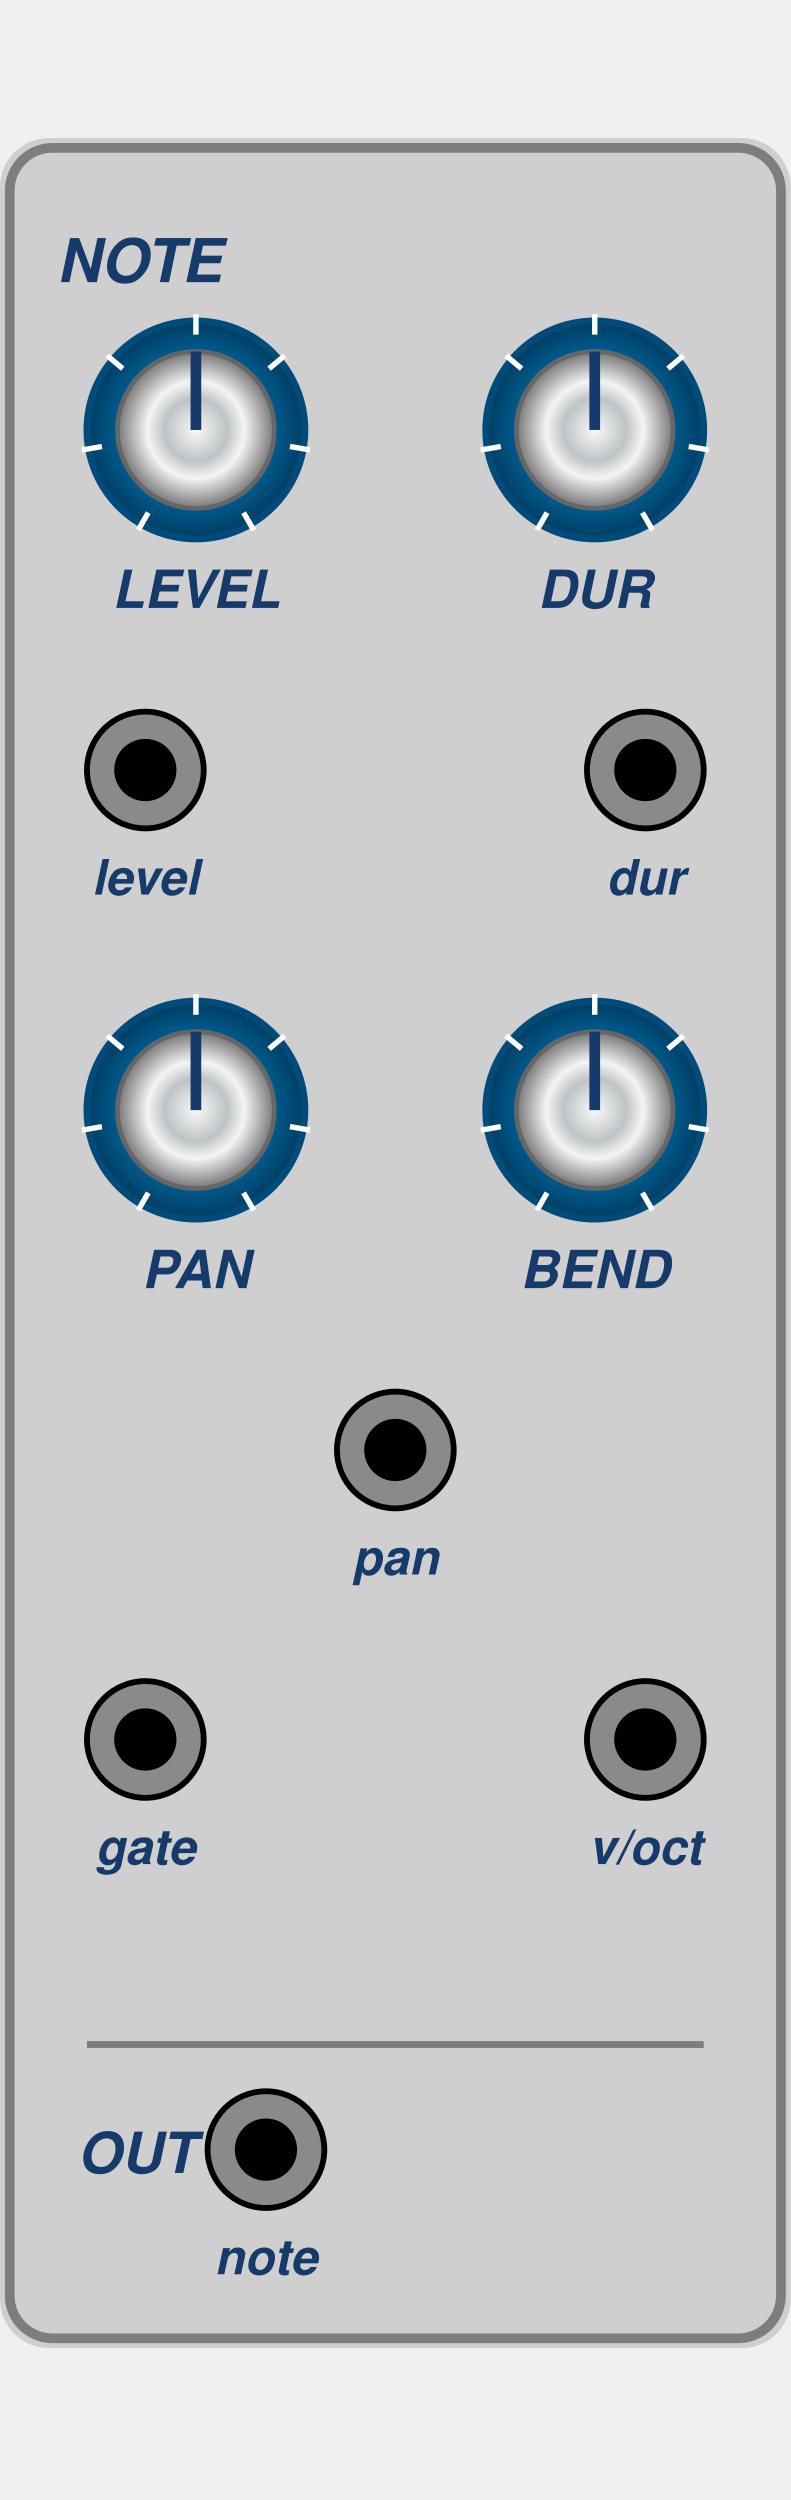
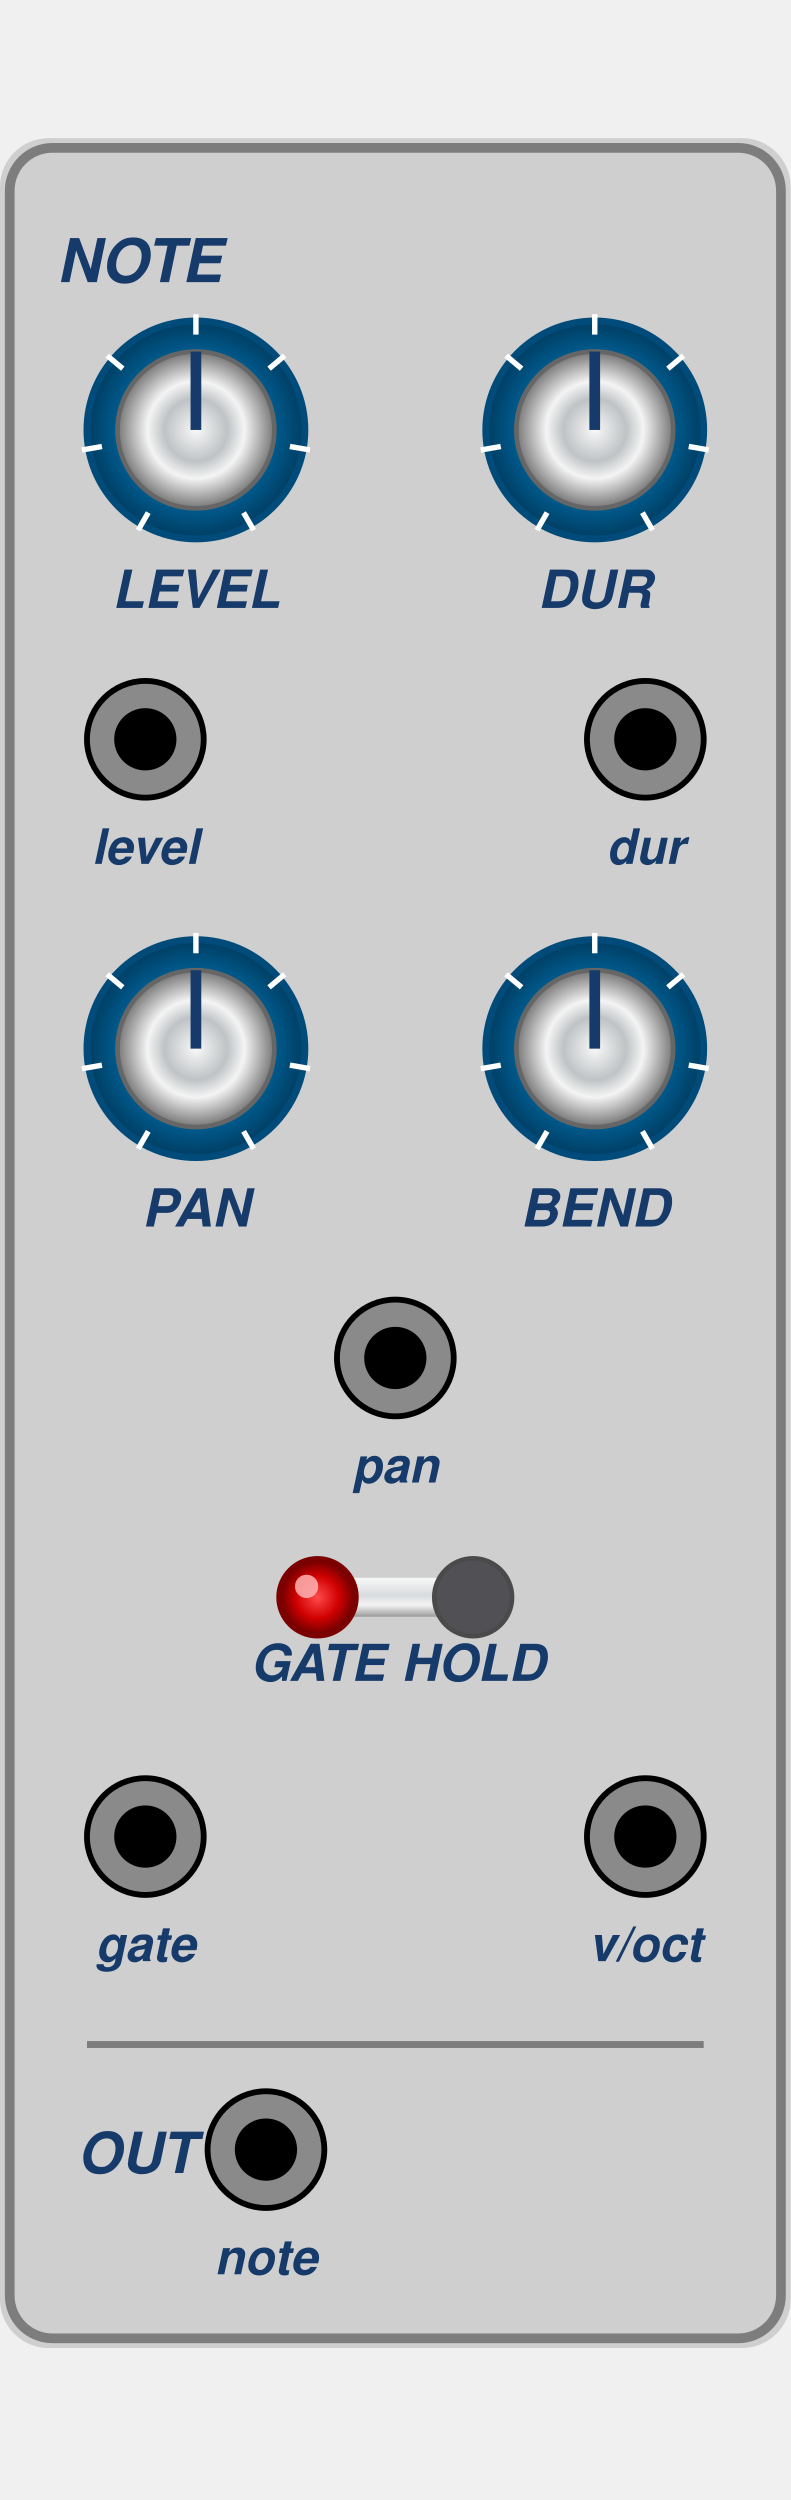
<svg xmlns="http://www.w3.org/2000/svg" width="40.64mm" height="128.5mm" viewBox="3.9 0 40.64 128.5" font-family="Arial Narrow, Helvetica, Arial, sans-serif">
  <defs>
    <linearGradient id="metalStripV" x1="0" y1="0" x2="1" y2="0">
      <stop offset="0" stop-color="#f8f8f8" />
      <stop offset="0.45" stop-color="#d8dbdd" />
      <stop offset="0.7" stop-color="#f4f4f4" />
      <stop offset="1" stop-color="#9a9a9a" />
    </linearGradient>
    <linearGradient id="metalStripH" x1="0" y1="0" x2="0" y2="1">
      <stop offset="0" stop-color="#f8f8f8" />
      <stop offset="0.45" stop-color="#d8dbdd" />
      <stop offset="0.7" stop-color="#f4f4f4" />
      <stop offset="1" stop-color="#9a9a9a" />
    </linearGradient>
    <radialGradient id="metalDisc">
      <stop offset="0" stop-color="#f8f8f8" />
      <stop offset="0.45" stop-color="#d8dbdd" />
      <stop offset="0.7" stop-color="#f4f4f4" />
      <stop offset="1" stop-color="#9a9a9a" />
    </radialGradient>
    <radialGradient id="blueRing">
      <stop offset="0" stop-color="#1688cc" />
      <stop offset="0.55" stop-color="#006da8" />
      <stop offset="1" stop-color="#003d62" />
    </radialGradient>
    <radialGradient id="orangeRing">
      <stop offset="0" stop-color="#f2953a" />
      <stop offset="0.55" stop-color="#d06b00" />
      <stop offset="1" stop-color="#6f3800" />
    </radialGradient>
    <radialGradient id="greenRing">
      <stop offset="0" stop-color="#3ec06a" />
      <stop offset="0.55" stop-color="#149146" />
      <stop offset="1" stop-color="#0a4a24" />
    </radialGradient>
    <radialGradient id="purpleRing">
      <stop offset="0" stop-color="#a07ae0" />
      <stop offset="0.55" stop-color="#7548c0" />
      <stop offset="1" stop-color="#3d2268" />
    </radialGradient>
    <radialGradient id="blueDial">
      <stop offset="0" stop-color="#1d79b7" />
      <stop offset="0.6" stop-color="#00639a" />
      <stop offset="1" stop-color="#00456e" />
    </radialGradient>
    <radialGradient id="knobCap">
      <stop offset="0" stop-color="#f8f8f8" />
      <stop offset="0.4" stop-color="#bfc3c5" />
      <stop offset="0.62" stop-color="#f4f4f4" />
      <stop offset="1" stop-color="#777777" />
    </radialGradient>
    <radialGradient id="redLed">
      <stop offset="0" stop-color="#ff4a4a" />
      <stop offset="0.55" stop-color="#d00000" />
      <stop offset="1" stop-color="#650000" />
    </radialGradient>
    <radialGradient id="greenLed">
      <stop offset="0" stop-color="#5cf07a" />
      <stop offset="0.55" stop-color="#12a531" />
      <stop offset="1" stop-color="#054d15" />
    </radialGradient>
    <radialGradient id="orangeLed">
      <stop offset="0" stop-color="#ffbf5c" />
      <stop offset="0.55" stop-color="#ef7d00" />
      <stop offset="1" stop-color="#7a3a00" />
    </radialGradient>
  </defs>
  <g transform="translate(3.9 7.0994)">
    <rect x="0" y="0" width="40.64" height="113.591" rx="2.5" fill="#cfcfcf" />
    <rect x="0.5" y="0.5" width="39.64" height="112.591" rx="2.2" fill="none" stroke="#7d7d7d" stroke-width="0.5" />
    <text x="7.158" y="7.4" font-size="3.106" font-weight="700" font-style="italic" fill="#163a69" text-anchor="middle" font-family="Arial Narrow, Helvetica, Arial, sans-serif">NOTE</text>
    <g data-wcoast-param="level" data-wcoast-cx="10.07" data-wcoast-cy="15" data-wcoast-angle-min="-150" data-wcoast-angle-max="150">
      <circle cx="10.07" cy="15" r="5.6" fill="url(#blueRing)" stroke="#004b7a" stroke-width="0.355" />
      <circle cx="10.07" cy="15" r="4.03" fill="url(#knobCap)" stroke="#666666" stroke-width="0.237" />
      <g data-wcoast-role="indicator">
        <line x1="7.62" y1="19.25" x2="7.10" y2="20.15" stroke="#ffffff" stroke-width="0.278" />
        <line x1="5.24" y1="15.85" x2="4.21" y2="16.03" stroke="#ffffff" stroke-width="0.278" />
        <line x1="6.31" y1="11.85" x2="5.51" y2="11.18" stroke="#ffffff" stroke-width="0.278" />
        <line x1="10.07" y1="10.10" x2="10.07" y2="9.05" stroke="#ffffff" stroke-width="0.278" />
        <line x1="13.83" y1="11.85" x2="14.63" y2="11.18" stroke="#ffffff" stroke-width="0.278" />
        <line x1="14.90" y1="15.85" x2="15.93" y2="16.03" stroke="#ffffff" stroke-width="0.278" />
        <line x1="12.52" y1="19.25" x2="13.04" y2="20.15" stroke="#ffffff" stroke-width="0.278" />
        <line x1="10.07" y1="15" x2="10.07" y2="10.97" stroke="#163a69" stroke-width="0.55" />
      </g>
    </g>
    <text x="10.07" y="24.148" font-size="2.706" font-weight="700" font-style="italic" fill="#163a69" text-anchor="middle" font-family="Arial Narrow, Helvetica, Arial, sans-serif">LEVEL</text>
    <g data-wcoast-param="duration" data-wcoast-cx="30.57" data-wcoast-cy="15" data-wcoast-angle-min="-150" data-wcoast-angle-max="150">
      <circle cx="30.57" cy="15" r="5.6" fill="url(#blueRing)" stroke="#004b7a" stroke-width="0.355" />
      <circle cx="30.57" cy="15" r="4.03" fill="url(#knobCap)" stroke="#666666" stroke-width="0.237" />
      <g data-wcoast-role="indicator">
        <line x1="28.12" y1="19.25" x2="27.60" y2="20.15" stroke="#ffffff" stroke-width="0.278" />
        <line x1="25.74" y1="15.85" x2="24.71" y2="16.03" stroke="#ffffff" stroke-width="0.278" />
        <line x1="26.81" y1="11.85" x2="26.01" y2="11.18" stroke="#ffffff" stroke-width="0.278" />
        <line x1="30.57" y1="10.10" x2="30.57" y2="9.05" stroke="#ffffff" stroke-width="0.278" />
        <line x1="34.33" y1="11.85" x2="35.13" y2="11.18" stroke="#ffffff" stroke-width="0.278" />
        <line x1="35.40" y1="15.85" x2="36.43" y2="16.03" stroke="#ffffff" stroke-width="0.278" />
        <line x1="33.02" y1="19.25" x2="33.54" y2="20.15" stroke="#ffffff" stroke-width="0.278" />
        <line x1="30.57" y1="15" x2="30.57" y2="10.97" stroke="#163a69" stroke-width="0.55" />
      </g>
    </g>
    <text x="30.57" y="24.148" font-size="2.706" font-weight="700" font-style="italic" fill="#163a69" text-anchor="middle" font-family="Arial Narrow, Helvetica, Arial, sans-serif">DUR</text>
-     <g data-wcoast-port="levelIn" data-wcoast-cx="7.47" data-wcoast-cy="32.48">
-       <circle cx="7.47" cy="32.48" r="3" fill="#8a8a8a" stroke="#000000" stroke-width="0.3" />
-       <circle cx="7.47" cy="32.48" r="1.6" fill="#000000" />
+     <g data-wcoast-port="levelIn" data-wcoast-cx="7.47" data-wcoast-cy="30.9">
+       <circle cx="7.47" cy="30.9" r="3" fill="#8a8a8a" stroke="#000000" stroke-width="0.3" />
+       <circle cx="7.47" cy="30.9" r="1.6" fill="#000000" />
    </g>
-     <text x="7.47" y="38.884" font-size="2.506" font-weight="700" font-style="italic" fill="#163a69" text-anchor="middle" font-family="Arial Narrow, Helvetica, Arial, sans-serif">level</text>
-     <g data-wcoast-port="durIn" data-wcoast-cx="33.17" data-wcoast-cy="32.48">
-       <circle cx="33.17" cy="32.48" r="3" fill="#8a8a8a" stroke="#000000" stroke-width="0.3" />
-       <circle cx="33.17" cy="32.48" r="1.6" fill="#000000" />
+     <text x="7.47" y="37.304" font-size="2.506" font-weight="700" font-style="italic" fill="#163a69" text-anchor="middle" font-family="Arial Narrow, Helvetica, Arial, sans-serif">level</text>
+     <g data-wcoast-port="durIn" data-wcoast-cx="33.17" data-wcoast-cy="30.9">
+       <circle cx="33.17" cy="30.9" r="3" fill="#8a8a8a" stroke="#000000" stroke-width="0.3" />
+       <circle cx="33.17" cy="30.9" r="1.6" fill="#000000" />
    </g>
-     <text x="33.17" y="38.884" font-size="2.506" font-weight="700" font-style="italic" fill="#163a69" text-anchor="middle" font-family="Arial Narrow, Helvetica, Arial, sans-serif">dur</text>
-     <g data-wcoast-param="pan" data-wcoast-cx="10.07" data-wcoast-cy="49.96" data-wcoast-angle-min="-150" data-wcoast-angle-max="150">
-       <circle cx="10.07" cy="49.96" r="5.6" fill="url(#blueRing)" stroke="#004b7a" stroke-width="0.355" />
-       <circle cx="10.07" cy="49.96" r="4.03" fill="url(#knobCap)" stroke="#666666" stroke-width="0.237" />
+     <text x="33.17" y="37.304" font-size="2.506" font-weight="700" font-style="italic" fill="#163a69" text-anchor="middle" font-family="Arial Narrow, Helvetica, Arial, sans-serif">dur</text>
+     <g data-wcoast-param="pan" data-wcoast-cx="10.07" data-wcoast-cy="46.8" data-wcoast-angle-min="-150" data-wcoast-angle-max="150">
+       <circle cx="10.07" cy="46.8" r="5.6" fill="url(#blueRing)" stroke="#004b7a" stroke-width="0.355" />
+       <circle cx="10.07" cy="46.8" r="4.03" fill="url(#knobCap)" stroke="#666666" stroke-width="0.237" />
      <g data-wcoast-role="indicator">
-         <line x1="7.62" y1="54.21" x2="7.10" y2="55.11" stroke="#ffffff" stroke-width="0.278" />
-         <line x1="5.24" y1="50.81" x2="4.21" y2="50.99" stroke="#ffffff" stroke-width="0.278" />
-         <line x1="6.31" y1="46.81" x2="5.51" y2="46.14" stroke="#ffffff" stroke-width="0.278" />
-         <line x1="10.07" y1="45.06" x2="10.07" y2="44.01" stroke="#ffffff" stroke-width="0.278" />
-         <line x1="13.83" y1="46.81" x2="14.63" y2="46.14" stroke="#ffffff" stroke-width="0.278" />
-         <line x1="14.90" y1="50.81" x2="15.93" y2="50.99" stroke="#ffffff" stroke-width="0.278" />
-         <line x1="12.52" y1="54.21" x2="13.04" y2="55.11" stroke="#ffffff" stroke-width="0.278" />
-         <line x1="10.07" y1="49.96" x2="10.07" y2="45.93" stroke="#163a69" stroke-width="0.55" />
+         <line x1="7.62" y1="51.05" x2="7.10" y2="51.95" stroke="#ffffff" stroke-width="0.278" />
+         <line x1="5.24" y1="47.65" x2="4.21" y2="47.83" stroke="#ffffff" stroke-width="0.278" />
+         <line x1="6.31" y1="43.65" x2="5.51" y2="42.98" stroke="#ffffff" stroke-width="0.278" />
+         <line x1="10.07" y1="41.90" x2="10.07" y2="40.85" stroke="#ffffff" stroke-width="0.278" />
+         <line x1="13.83" y1="43.65" x2="14.63" y2="42.98" stroke="#ffffff" stroke-width="0.278" />
+         <line x1="14.90" y1="47.65" x2="15.93" y2="47.83" stroke="#ffffff" stroke-width="0.278" />
+         <line x1="12.52" y1="51.05" x2="13.04" y2="51.95" stroke="#ffffff" stroke-width="0.278" />
+         <line x1="10.07" y1="46.8" x2="10.07" y2="42.77" stroke="#163a69" stroke-width="0.55" />
      </g>
    </g>
-     <text x="10.07" y="59.108" font-size="2.706" font-weight="700" font-style="italic" fill="#163a69" text-anchor="middle" font-family="Arial Narrow, Helvetica, Arial, sans-serif">PAN</text>
-     <g data-wcoast-param="bendRange" data-wcoast-cx="30.57" data-wcoast-cy="49.96" data-wcoast-angle-min="-150" data-wcoast-angle-max="150">
-       <circle cx="30.57" cy="49.96" r="5.6" fill="url(#blueRing)" stroke="#004b7a" stroke-width="0.355" />
-       <circle cx="30.57" cy="49.96" r="4.03" fill="url(#knobCap)" stroke="#666666" stroke-width="0.237" />
+     <text x="10.07" y="55.948" font-size="2.706" font-weight="700" font-style="italic" fill="#163a69" text-anchor="middle" font-family="Arial Narrow, Helvetica, Arial, sans-serif">PAN</text>
+     <g data-wcoast-param="bendRange" data-wcoast-cx="30.57" data-wcoast-cy="46.8" data-wcoast-angle-min="-150" data-wcoast-angle-max="150">
+       <circle cx="30.57" cy="46.8" r="5.6" fill="url(#blueRing)" stroke="#004b7a" stroke-width="0.355" />
+       <circle cx="30.57" cy="46.8" r="4.03" fill="url(#knobCap)" stroke="#666666" stroke-width="0.237" />
      <g data-wcoast-role="indicator">
-         <line x1="28.12" y1="54.21" x2="27.60" y2="55.11" stroke="#ffffff" stroke-width="0.278" />
-         <line x1="25.74" y1="50.81" x2="24.71" y2="50.99" stroke="#ffffff" stroke-width="0.278" />
-         <line x1="26.81" y1="46.81" x2="26.01" y2="46.14" stroke="#ffffff" stroke-width="0.278" />
-         <line x1="30.57" y1="45.06" x2="30.57" y2="44.01" stroke="#ffffff" stroke-width="0.278" />
-         <line x1="34.33" y1="46.81" x2="35.13" y2="46.14" stroke="#ffffff" stroke-width="0.278" />
-         <line x1="35.40" y1="50.81" x2="36.43" y2="50.99" stroke="#ffffff" stroke-width="0.278" />
-         <line x1="33.02" y1="54.21" x2="33.54" y2="55.11" stroke="#ffffff" stroke-width="0.278" />
-         <line x1="30.57" y1="49.96" x2="30.57" y2="45.93" stroke="#163a69" stroke-width="0.55" />
+         <line x1="28.12" y1="51.05" x2="27.60" y2="51.95" stroke="#ffffff" stroke-width="0.278" />
+         <line x1="25.74" y1="47.65" x2="24.71" y2="47.83" stroke="#ffffff" stroke-width="0.278" />
+         <line x1="26.81" y1="43.65" x2="26.01" y2="42.98" stroke="#ffffff" stroke-width="0.278" />
+         <line x1="30.57" y1="41.90" x2="30.57" y2="40.85" stroke="#ffffff" stroke-width="0.278" />
+         <line x1="34.33" y1="43.65" x2="35.13" y2="42.98" stroke="#ffffff" stroke-width="0.278" />
+         <line x1="35.40" y1="47.65" x2="36.43" y2="47.83" stroke="#ffffff" stroke-width="0.278" />
+         <line x1="33.02" y1="51.05" x2="33.54" y2="51.95" stroke="#ffffff" stroke-width="0.278" />
+         <line x1="30.57" y1="46.8" x2="30.57" y2="42.77" stroke="#163a69" stroke-width="0.55" />
      </g>
    </g>
-     <text x="30.57" y="59.108" font-size="2.706" font-weight="700" font-style="italic" fill="#163a69" text-anchor="middle" font-family="Arial Narrow, Helvetica, Arial, sans-serif">BEND</text>
-     <g data-wcoast-port="panIn" data-wcoast-cx="20.32" data-wcoast-cy="67.43">
-       <circle cx="20.32" cy="67.43" r="3" fill="#8a8a8a" stroke="#000000" stroke-width="0.3" />
-       <circle cx="20.32" cy="67.43" r="1.6" fill="#000000" />
+     <text x="30.57" y="55.948" font-size="2.706" font-weight="700" font-style="italic" fill="#163a69" text-anchor="middle" font-family="Arial Narrow, Helvetica, Arial, sans-serif">BEND</text>
+     <g data-wcoast-port="panIn" data-wcoast-cx="20.32" data-wcoast-cy="62.7">
+       <circle cx="20.32" cy="62.7" r="3" fill="#8a8a8a" stroke="#000000" stroke-width="0.3" />
+       <circle cx="20.32" cy="62.7" r="1.6" fill="#000000" />
    </g>
-     <text x="20.32" y="73.834" font-size="2.506" font-weight="700" font-style="italic" fill="#163a69" text-anchor="middle" font-family="Arial Narrow, Helvetica, Arial, sans-serif">pan</text>
-     <g data-wcoast-port="gateIn" data-wcoast-cx="7.47" data-wcoast-cy="82.31">
-       <circle cx="7.47" cy="82.31" r="3" fill="#8a8a8a" stroke="#000000" stroke-width="0.3" />
-       <circle cx="7.47" cy="82.31" r="1.6" fill="#000000" />
+     <text x="20.32" y="69.104" font-size="2.506" font-weight="700" font-style="italic" fill="#163a69" text-anchor="middle" font-family="Arial Narrow, Helvetica, Arial, sans-serif">pan</text>
+     <g data-wcoast-param="ends">
+       <rect x="16.32" y="74.00" width="8.00" height="2.00" fill="url(#metalStripH)" />
+       <circle cx="16.32" cy="75" r="2" fill="url(#redLed)" stroke="#7c0000" stroke-width="0.237" data-wcoast-role="step-indicator" data-wcoast-step="gate" />
+       <circle cx="15.76" cy="74.44" r="0.60" fill="#ffb4b4" opacity="0.85" data-wcoast-role="led-gloss" pointer-events="none" />
+       <text x="16.32" y="79.3" font-size="2.606" font-weight="700" font-style="italic" fill="#163a69" text-anchor="middle" font-family="Arial Narrow, Helvetica, Arial, sans-serif">GATE</text>
+       <circle cx="24.32" cy="75" r="2" fill="#505055" stroke="#4a4a4a" stroke-width="0.237" data-wcoast-role="step-indicator" data-wcoast-step="hold" />
+       <circle cx="23.76" cy="74.44" r="0.60" fill="#ffb4b4" opacity="0" data-wcoast-role="led-gloss" pointer-events="none" />
+       <text x="24.32" y="79.3" font-size="2.606" font-weight="700" font-style="italic" fill="#163a69" text-anchor="middle" font-family="Arial Narrow, Helvetica, Arial, sans-serif">HOLD</text>
    </g>
-     <text x="7.47" y="88.714" font-size="2.506" font-weight="700" font-style="italic" fill="#163a69" text-anchor="middle" font-family="Arial Narrow, Helvetica, Arial, sans-serif">gate</text>
-     <g data-wcoast-port="pitchIn" data-wcoast-cx="33.17" data-wcoast-cy="82.31">
-       <circle cx="33.17" cy="82.31" r="3" fill="#8a8a8a" stroke="#000000" stroke-width="0.3" />
-       <circle cx="33.17" cy="82.31" r="1.6" fill="#000000" />
+     <g data-wcoast-port="gateIn" data-wcoast-cx="7.47" data-wcoast-cy="87.3">
+       <circle cx="7.47" cy="87.3" r="3" fill="#8a8a8a" stroke="#000000" stroke-width="0.3" />
+       <circle cx="7.47" cy="87.3" r="1.6" fill="#000000" />
    </g>
-     <text x="33.17" y="88.714" font-size="2.506" font-weight="700" font-style="italic" fill="#163a69" text-anchor="middle" font-family="Arial Narrow, Helvetica, Arial, sans-serif">v/oct</text>
+     <text x="7.47" y="93.704" font-size="2.506" font-weight="700" font-style="italic" fill="#163a69" text-anchor="middle" font-family="Arial Narrow, Helvetica, Arial, sans-serif">gate</text>
+     <g data-wcoast-port="pitchIn" data-wcoast-cx="33.17" data-wcoast-cy="87.3">
+       <circle cx="33.17" cy="87.3" r="3" fill="#8a8a8a" stroke="#000000" stroke-width="0.3" />
+       <circle cx="33.17" cy="87.3" r="1.6" fill="#000000" />
+     </g>
+     <text x="33.17" y="93.704" font-size="2.506" font-weight="700" font-style="italic" fill="#163a69" text-anchor="middle" font-family="Arial Narrow, Helvetica, Arial, sans-serif">v/oct</text>
    <line x1="4.47" y1="97.99" x2="36.17" y2="97.99" stroke="#7d7d7d" stroke-width="0.355" />
    <text x="3.97" y="104.59" font-size="2.906" font-weight="700" font-style="italic" fill="#163a69" text-anchor="start" font-family="Arial Narrow, Helvetica, Arial, sans-serif">OUT</text>
    <g data-wcoast-port="noteOut" data-wcoast-cx="13.67" data-wcoast-cy="103.3912">
      <circle cx="13.67" cy="103.391" r="3" fill="#8a8a8a" stroke="#000000" stroke-width="0.3" />
      <circle cx="13.67" cy="103.391" r="1.6" fill="#000000" />
    </g>
    <text x="13.67" y="109.796" font-size="2.506" font-weight="700" font-style="italic" fill="#163a69" text-anchor="middle" font-family="Arial Narrow, Helvetica, Arial, sans-serif">note</text>
  </g>
</svg>
